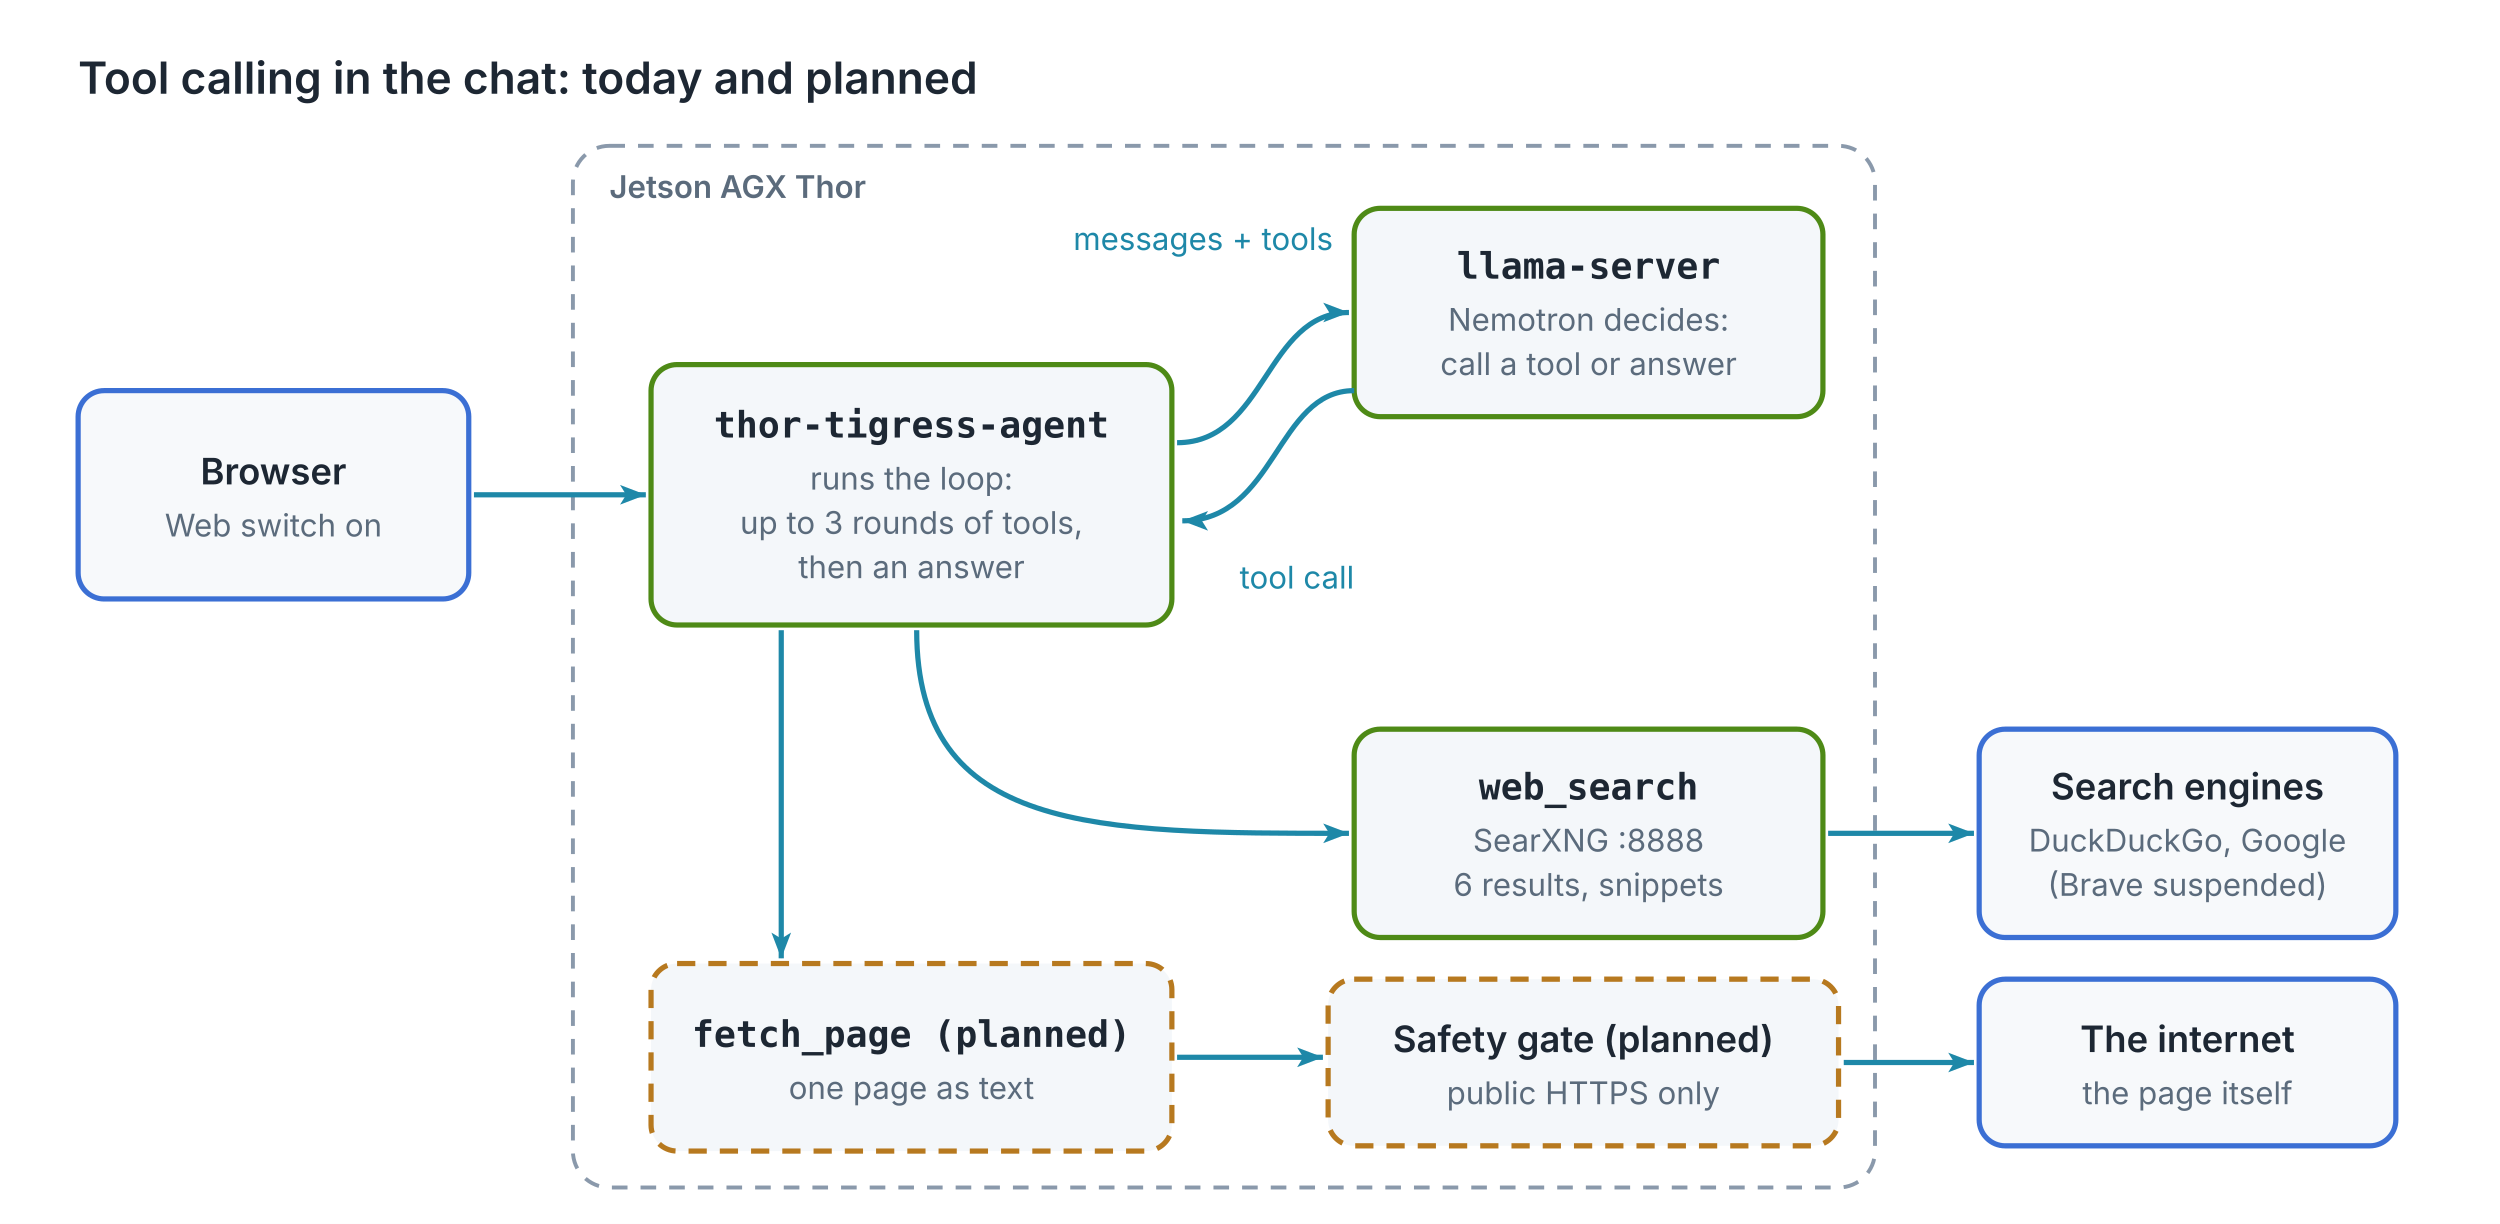
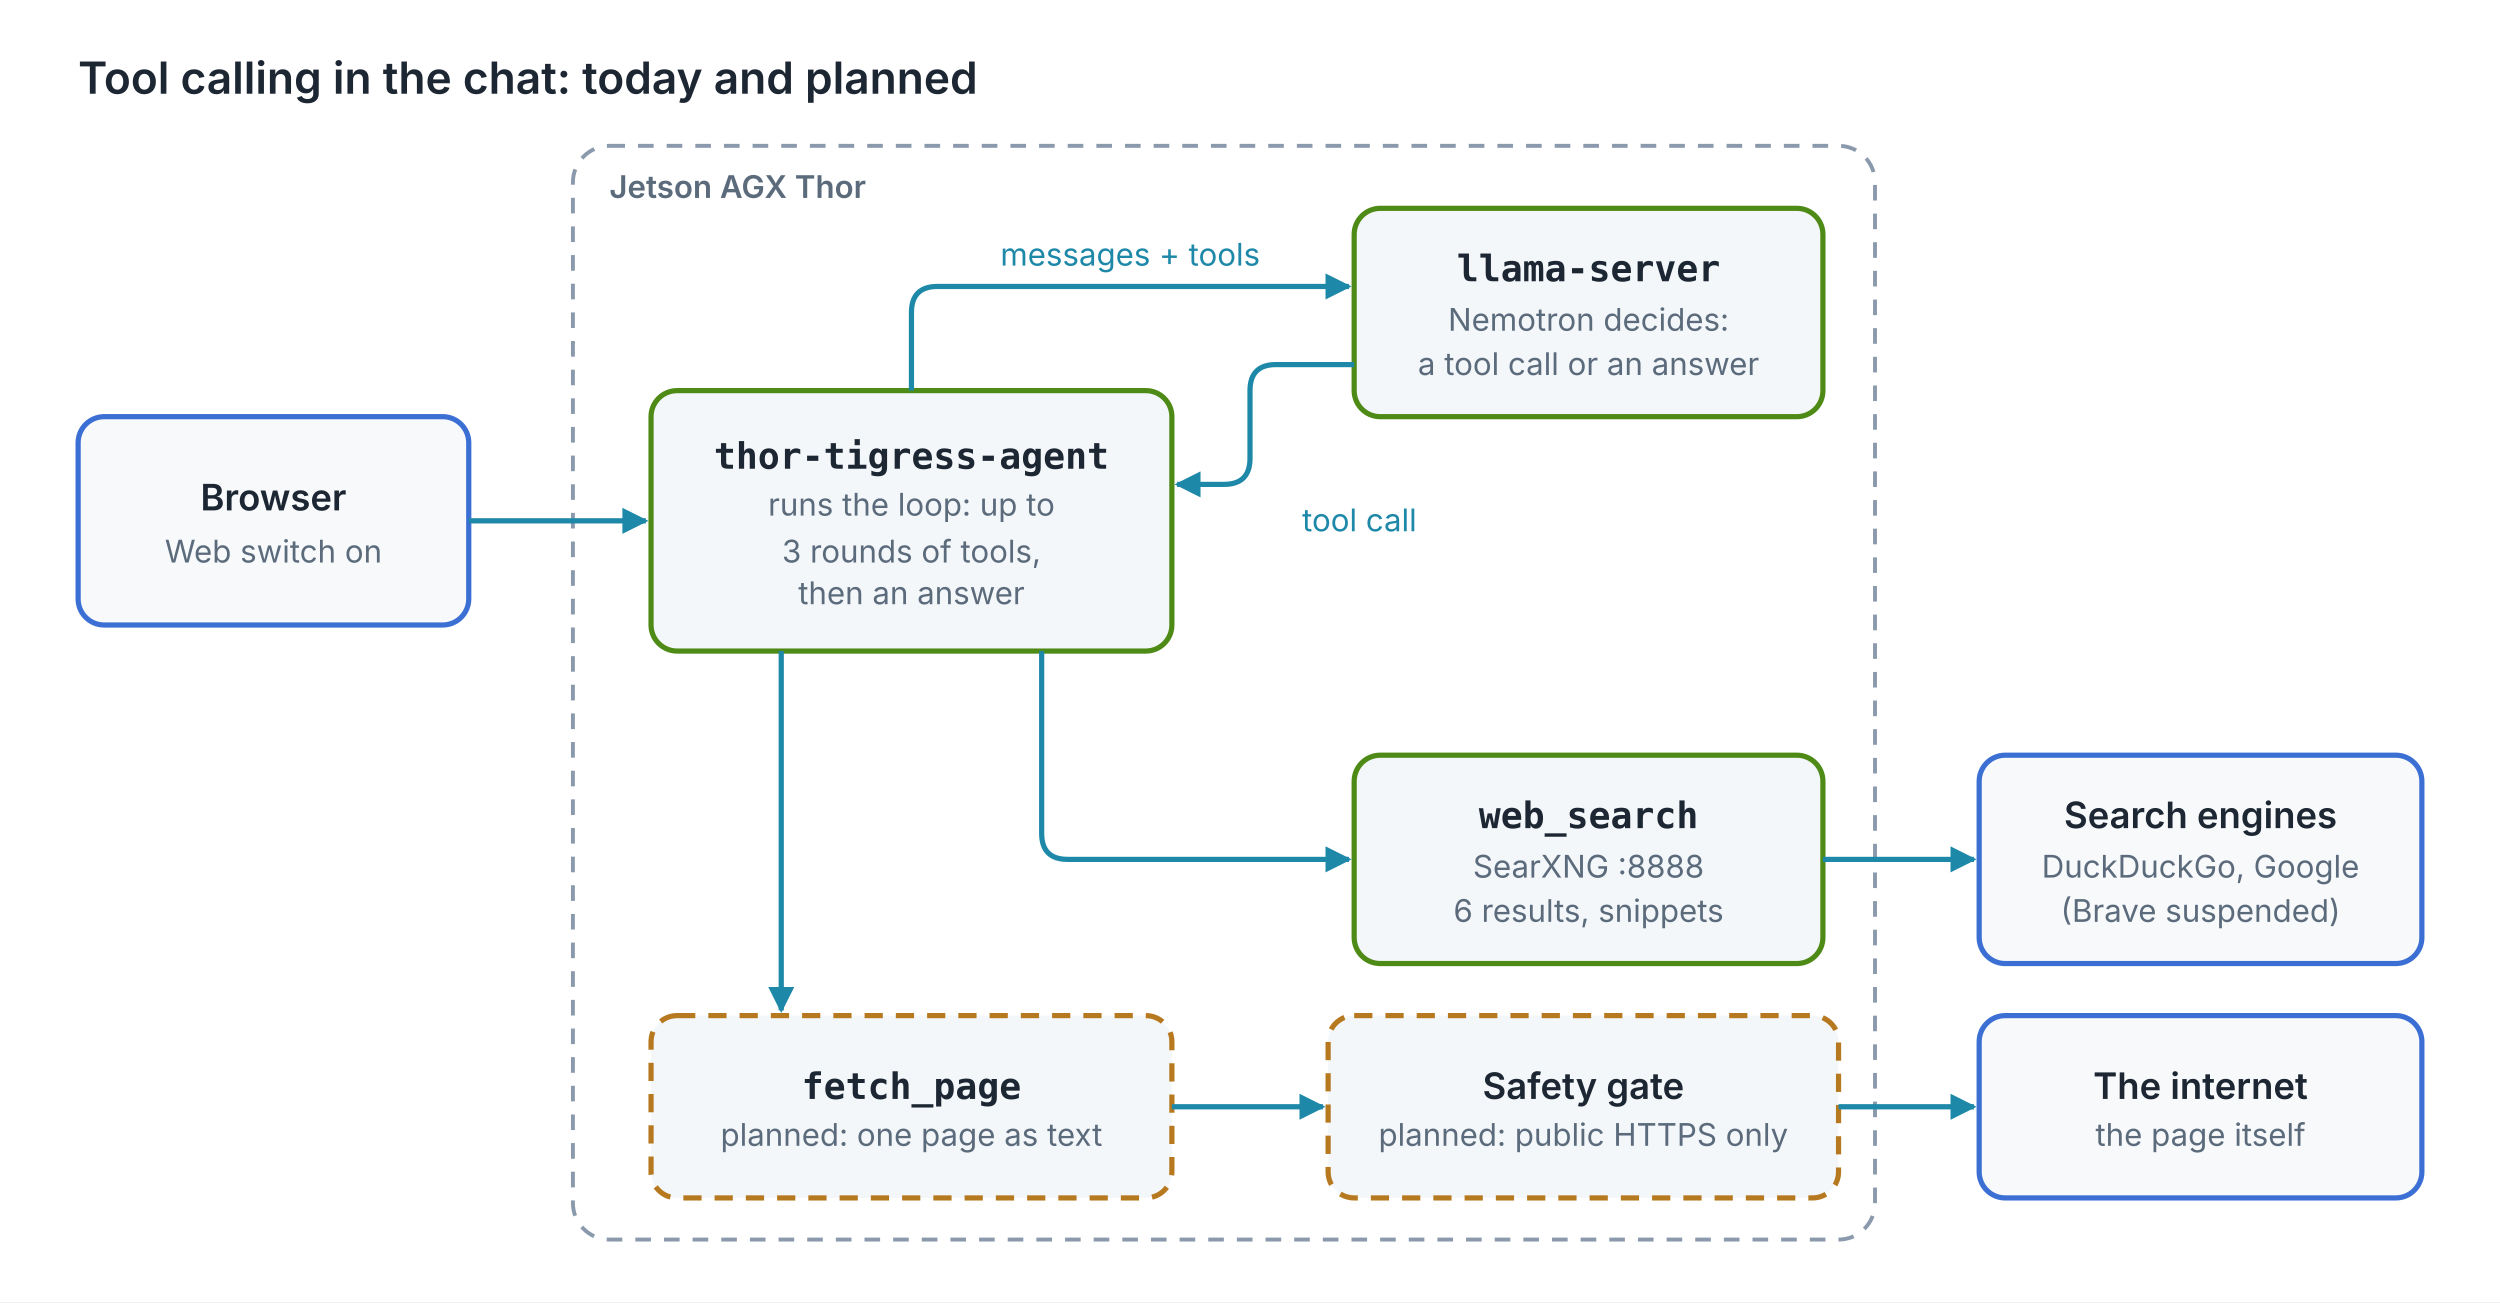
- <svg xmlns="http://www.w3.org/2000/svg" viewBox="0 0 960 470" width="960" height="470" role="img" aria-label="The browser asks thor-tigress-agent with Web on. The agent sends messages and tools to llama-server; Nemotron calls web_search, which queries SearXNG and search engines, or the planned fetch_page, which passes a safety gate before reading one public page. After at most three rounds the model must answer.">
+ <svg xmlns="http://www.w3.org/2000/svg" viewBox="0 0 960 500" width="960" height="500" role="img" aria-label="The browser asks thor-tigress-agent with Web on. The agent sends messages and tools to llama-server; Nemotron calls web_search, which queries SearXNG and search engines, or the planned fetch_page, which passes a safety gate before reading one public page. After at most three rounds the model must answer.">
  <style>
    text { font-family: Inter, "Segoe UI", Helvetica, Arial, sans-serif; }
    .title { fill: #1D2733; font-size: 17px; font-weight: 600; }
    .name { fill: #1D2733; font-size: 14px; font-weight: 600; }
    .note { fill: #5B6B7C; font-size: 12px; }
    .label { fill: #1E88A8; font-size: 12px; }
    .warn { fill: #D9542B; font-size: 12px; }
+     .num { fill: #1D2733; font-size: 12px; font-weight: 600; }
    .mono { font-family: "JetBrains Mono", Menlo, monospace; }
    .box { fill: #F4F7FA; stroke-width: 2; }
    .built { stroke: #4E8A16; }
+     .planned { fill: #F4F7FA; stroke: #B7791F; stroke-width: 2; stroke-dasharray: 7 5; }
    .outside { fill: #F7F9FB; stroke: #3B6FD4; stroke-width: 2; }
    .zone { fill: none; stroke: #8A99AB; stroke-width: 1.5; stroke-dasharray: 6 5; }
    .zonelabel { fill: #5B6B7C; font-size: 12px; font-weight: 600; }
-     .flow { stroke: #1E88A8; stroke-width: 2; fill: none; }
-     .deny { stroke: #D9542B; stroke-width: 1.8; fill: none; stroke-dasharray: 4 4; }
+     .flow { stroke: #1E88A8; stroke-width: 2; fill: none; stroke-linejoin: round; }
+     .deny { stroke: #D9542B; stroke-width: 2; fill: none; stroke-dasharray: 5 4; stroke-linejoin: round; }
  </style>
  <defs>
-     <marker id="arrow" viewBox="0 0 12 10" refX="11" refY="5" markerUnits="userSpaceOnUse" markerWidth="11" markerHeight="9" orient="auto">
-       <path d="M0,0.8 L11,5 L0,9.2 L2.6,5 Z" fill="#1E88A8" />
+     <marker id="arrow" viewBox="0 0 10 10" refX="9" refY="5" markerUnits="userSpaceOnUse" markerWidth="10" markerHeight="10" orient="auto">
+       <path d="M0,0 L10,5 L0,10 Z" fill="#1E88A8" />
    </marker>
-     <marker id="arrow-deny" viewBox="0 0 12 10" refX="11" refY="5" markerUnits="userSpaceOnUse" markerWidth="11" markerHeight="9" orient="auto">
-       <path d="M0,0.8 L11,5 L0,9.2 L2.6,5 Z" fill="#D9542B" />
+     <marker id="arrow-deny" viewBox="0 0 10 10" refX="9" refY="5" markerUnits="userSpaceOnUse" markerWidth="10" markerHeight="10" orient="auto">
+       <path d="M0,0 L10,5 L0,10 Z" fill="#D9542B" />
    </marker>
  </defs>
-   <rect width="960" height="470" fill="#FFFFFF" />
+   <rect width="960" height="500" fill="#FFFFFF" />
  <text x="30" y="36" class="title">Tool calling in the chat: today and planned</text>
-   <rect x="30" y="150" width="150" height="80" rx="10" class="outside" />
-   <text x="105.0" y="186" class="name" text-anchor="middle">Browser</text>
-   <text x="105.0" y="206" class="note" text-anchor="middle">Web switch on</text>
-   <rect x="220" y="56" width="500" height="400" rx="14" class="zone" />
+   <rect x="30" y="160" width="150" height="80" rx="10" class="outside" />
+   <text x="105" y="196" class="name" text-anchor="middle">Browser</text>
+   <text x="105" y="216" class="note" text-anchor="middle">Web switch on</text>
+   <rect x="220" y="56" width="500" height="420" rx="14" class="zone" />
  <text x="234" y="76" class="zonelabel">Jetson AGX Thor</text>
-   <rect x="250" y="140" width="200" height="100" rx="10" class="box built" />
-   <text x="350.0" y="168" class="name mono" text-anchor="middle">thor-tigress-agent</text>
-   <text x="350.0" y="188" class="note" text-anchor="middle">runs the loop:</text>
-   <text x="350.0" y="205" class="note" text-anchor="middle">up to 3 rounds of tools,</text>
-   <text x="350.0" y="222" class="note" text-anchor="middle">then an answer</text>
-   <path class="flow" d="M182,190 L248,190" marker-end="url(#arrow)" />
+   <rect x="250" y="150" width="200" height="100" rx="10" class="box built" />
+   <text x="350" y="180" class="name mono" text-anchor="middle">thor-tigress-agent</text>
+   <text x="350" y="198" class="note" text-anchor="middle">runs the loop: up to</text>
+   <text x="350" y="216" class="note" text-anchor="middle">3 rounds of tools,</text>
+   <text x="350" y="232" class="note" text-anchor="middle">then an answer</text>
+   <path class="flow" d="M180,200 L248,200" marker-end="url(#arrow)" />
  <rect x="520" y="80" width="180" height="80" rx="10" class="box built" />
-   <text x="610.0" y="107" class="name mono" text-anchor="middle">llama-server</text>
-   <text x="610.0" y="127" class="note" text-anchor="middle">Nemotron decides:</text>
-   <text x="610.0" y="144" class="note" text-anchor="middle">call a tool or answer</text>
-   <path class="flow" d="M452,170 C486,170 486,120 518,120" marker-end="url(#arrow)" />
-   <text x="462" y="96" class="label" text-anchor="middle">messages + tools</text>
-   <path class="flow" d="M520,150 C490,150 490,200 454,200" marker-end="url(#arrow)" />
-   <text x="498" y="226" class="label" text-anchor="middle">tool call</text>
-   <rect x="520" y="280" width="180" height="80" rx="10" class="box built" />
-   <text x="610.0" y="307" class="name mono" text-anchor="middle">web_search</text>
-   <text x="610.0" y="327" class="note" text-anchor="middle">SearXNG :8888</text>
-   <text x="610.0" y="344" class="note" text-anchor="middle">6 results, snippets</text>
-   <path class="flow" d="M352,242 C352,320 420,320 518,320" marker-end="url(#arrow)" />
-   <rect x="250" y="370" width="200" height="72" rx="10" class="box" style="stroke:#B7791F;stroke-width:2;stroke-dasharray:7 5" />
-   <text x="350.0" y="402" class="name mono" text-anchor="middle">fetch_page (planned)</text>
-   <text x="350.0" y="422" class="note" text-anchor="middle">one page as text</text>
-   <path class="flow" d="M300,242 C300,300 300,330 300,368" marker-end="url(#arrow)" />
-   <rect x="510" y="376" width="196" height="64" rx="10" class="box" style="stroke:#B7791F;stroke-width:2;stroke-dasharray:7 5" />
-   <text x="608.0" y="404" class="name" text-anchor="middle">Safety gate (planned)</text>
-   <text x="608.0" y="424" class="note" text-anchor="middle">public HTTPS only</text>
-   <path class="flow" d="M452,406 L508,406" marker-end="url(#arrow)" />
-   <rect x="760" y="376" width="160" height="64" rx="10" class="outside" />
-   <text x="840.0" y="404" class="name" text-anchor="middle">The internet</text>
-   <text x="840.0" y="424" class="note" text-anchor="middle">the page itself</text>
-   <path class="flow" d="M708,408 L758,408" marker-end="url(#arrow)" />
-   <rect x="760" y="280" width="160" height="80" rx="10" class="outside" />
-   <text x="840.0" y="307" class="name" text-anchor="middle">Search engines</text>
-   <text x="840.0" y="327" class="note" text-anchor="middle">DuckDuckGo, Google</text>
-   <text x="840.0" y="344" class="note" text-anchor="middle">(Brave suspended)</text>
-   <path class="flow" d="M702,320 L758,320" marker-end="url(#arrow)" />
+   <text x="610" y="108" class="name mono" text-anchor="middle">llama-server</text>
+   <text x="610" y="127" class="note" text-anchor="middle">Nemotron decides:</text>
+   <text x="610" y="144" class="note" text-anchor="middle">a tool call or an answer</text>
+   <path class="flow" d="M350,150 L350.0,120.0 Q350,110 360.0,110.0 L518,110" marker-end="url(#arrow)" />
+   <text x="434" y="102" class="label" text-anchor="middle">messages + tools</text>
+   <path class="flow" d="M520,140 L490.0,140.0 Q480,140 480.0,150.0 L480.0,176.0 Q480,186 470.0,186.0 L452,186" marker-end="url(#arrow)" />
+   <text x="500" y="204" class="label" text-anchor="start">tool call</text>
+   <rect x="520" y="290" width="180" height="80" rx="10" class="box built" />
+   <text x="610" y="318" class="name mono" text-anchor="middle">web_search</text>
+   <text x="610" y="337" class="note" text-anchor="middle">SearXNG :8888</text>
+   <text x="610" y="354" class="note" text-anchor="middle">6 results, snippets</text>
+   <path class="flow" d="M400,250 L400.0,320.0 Q400,330 410.0,330.0 L518,330" marker-end="url(#arrow)" />
+   <rect x="250" y="390" width="200" height="70" rx="10" class="planned" />
+   <text x="350" y="422" class="name mono" text-anchor="middle">fetch_page</text>
+   <text x="350" y="440" class="note" text-anchor="middle">planned: one page as text</text>
+   <path class="flow" d="M300,250 L300,388" marker-end="url(#arrow)" />
+   <rect x="510" y="390" width="196" height="70" rx="10" class="planned" />
+   <text x="608" y="422" class="name" text-anchor="middle">Safety gate</text>
+   <text x="608" y="440" class="note" text-anchor="middle">planned: public HTTPS only</text>
+   <path class="flow" d="M450,425 L508,425" marker-end="url(#arrow)" />
+   <rect x="760" y="290" width="170" height="80" rx="10" class="outside" />
+   <text x="845" y="318" class="name" text-anchor="middle">Search engines</text>
+   <text x="845" y="337" class="note" text-anchor="middle">DuckDuckGo, Google</text>
+   <text x="845" y="354" class="note" text-anchor="middle">(Brave suspended)</text>
+   <path class="flow" d="M700,330 L758,330" marker-end="url(#arrow)" />
+   <rect x="760" y="390" width="170" height="70" rx="10" class="outside" />
+   <text x="845" y="422" class="name" text-anchor="middle">The internet</text>
+   <text x="845" y="440" class="note" text-anchor="middle">the page itself</text>
+   <path class="flow" d="M706,425 L758,425" marker-end="url(#arrow)" />
</svg>
